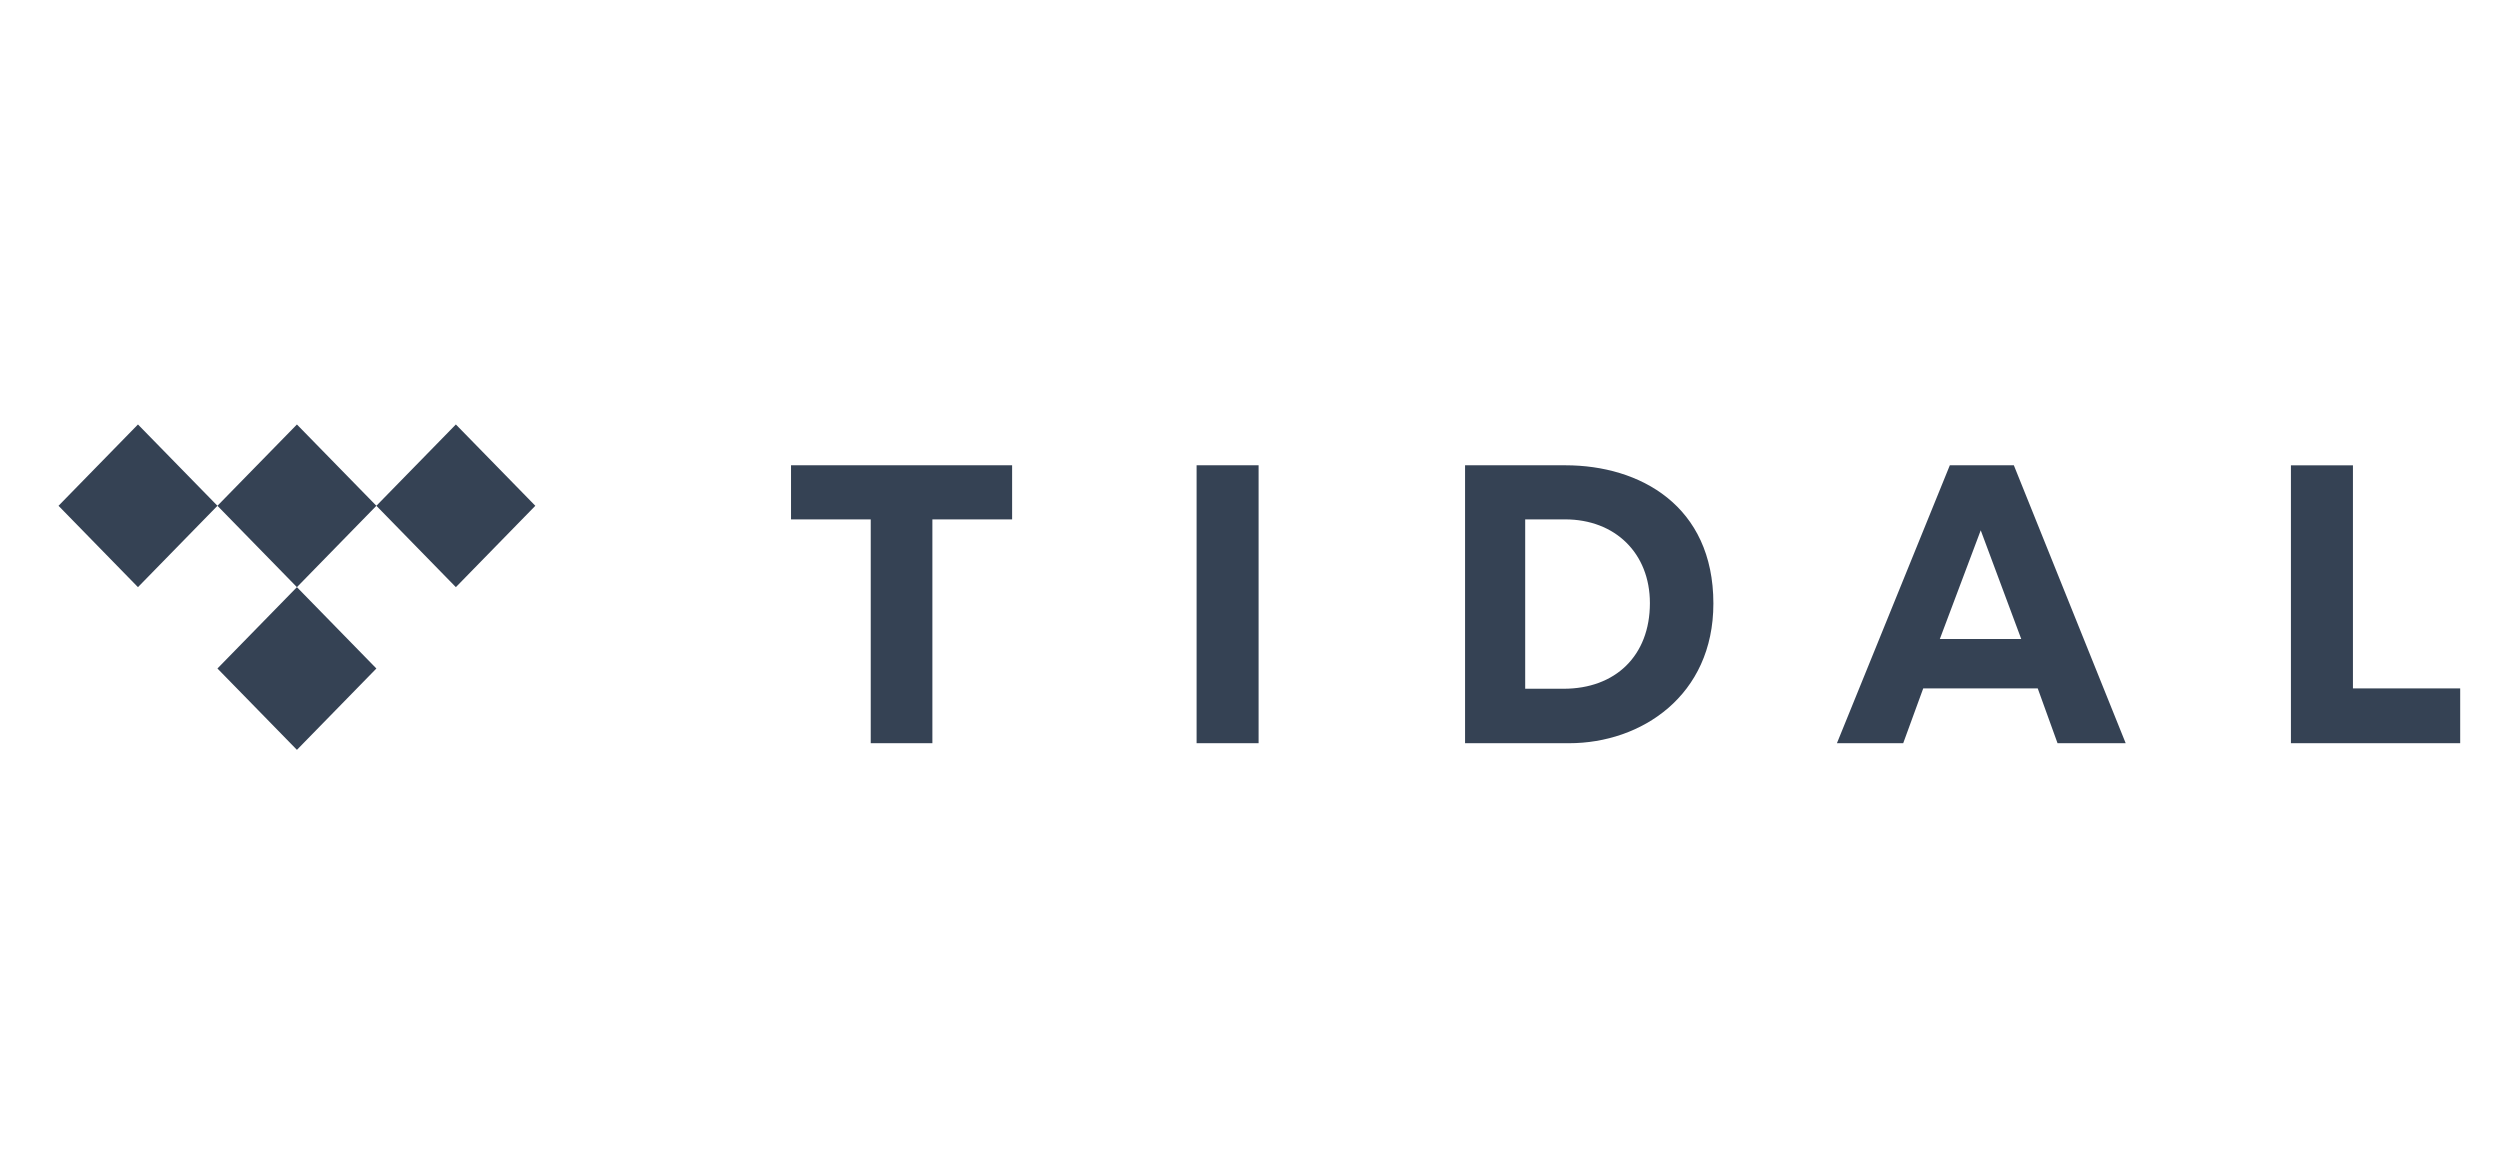
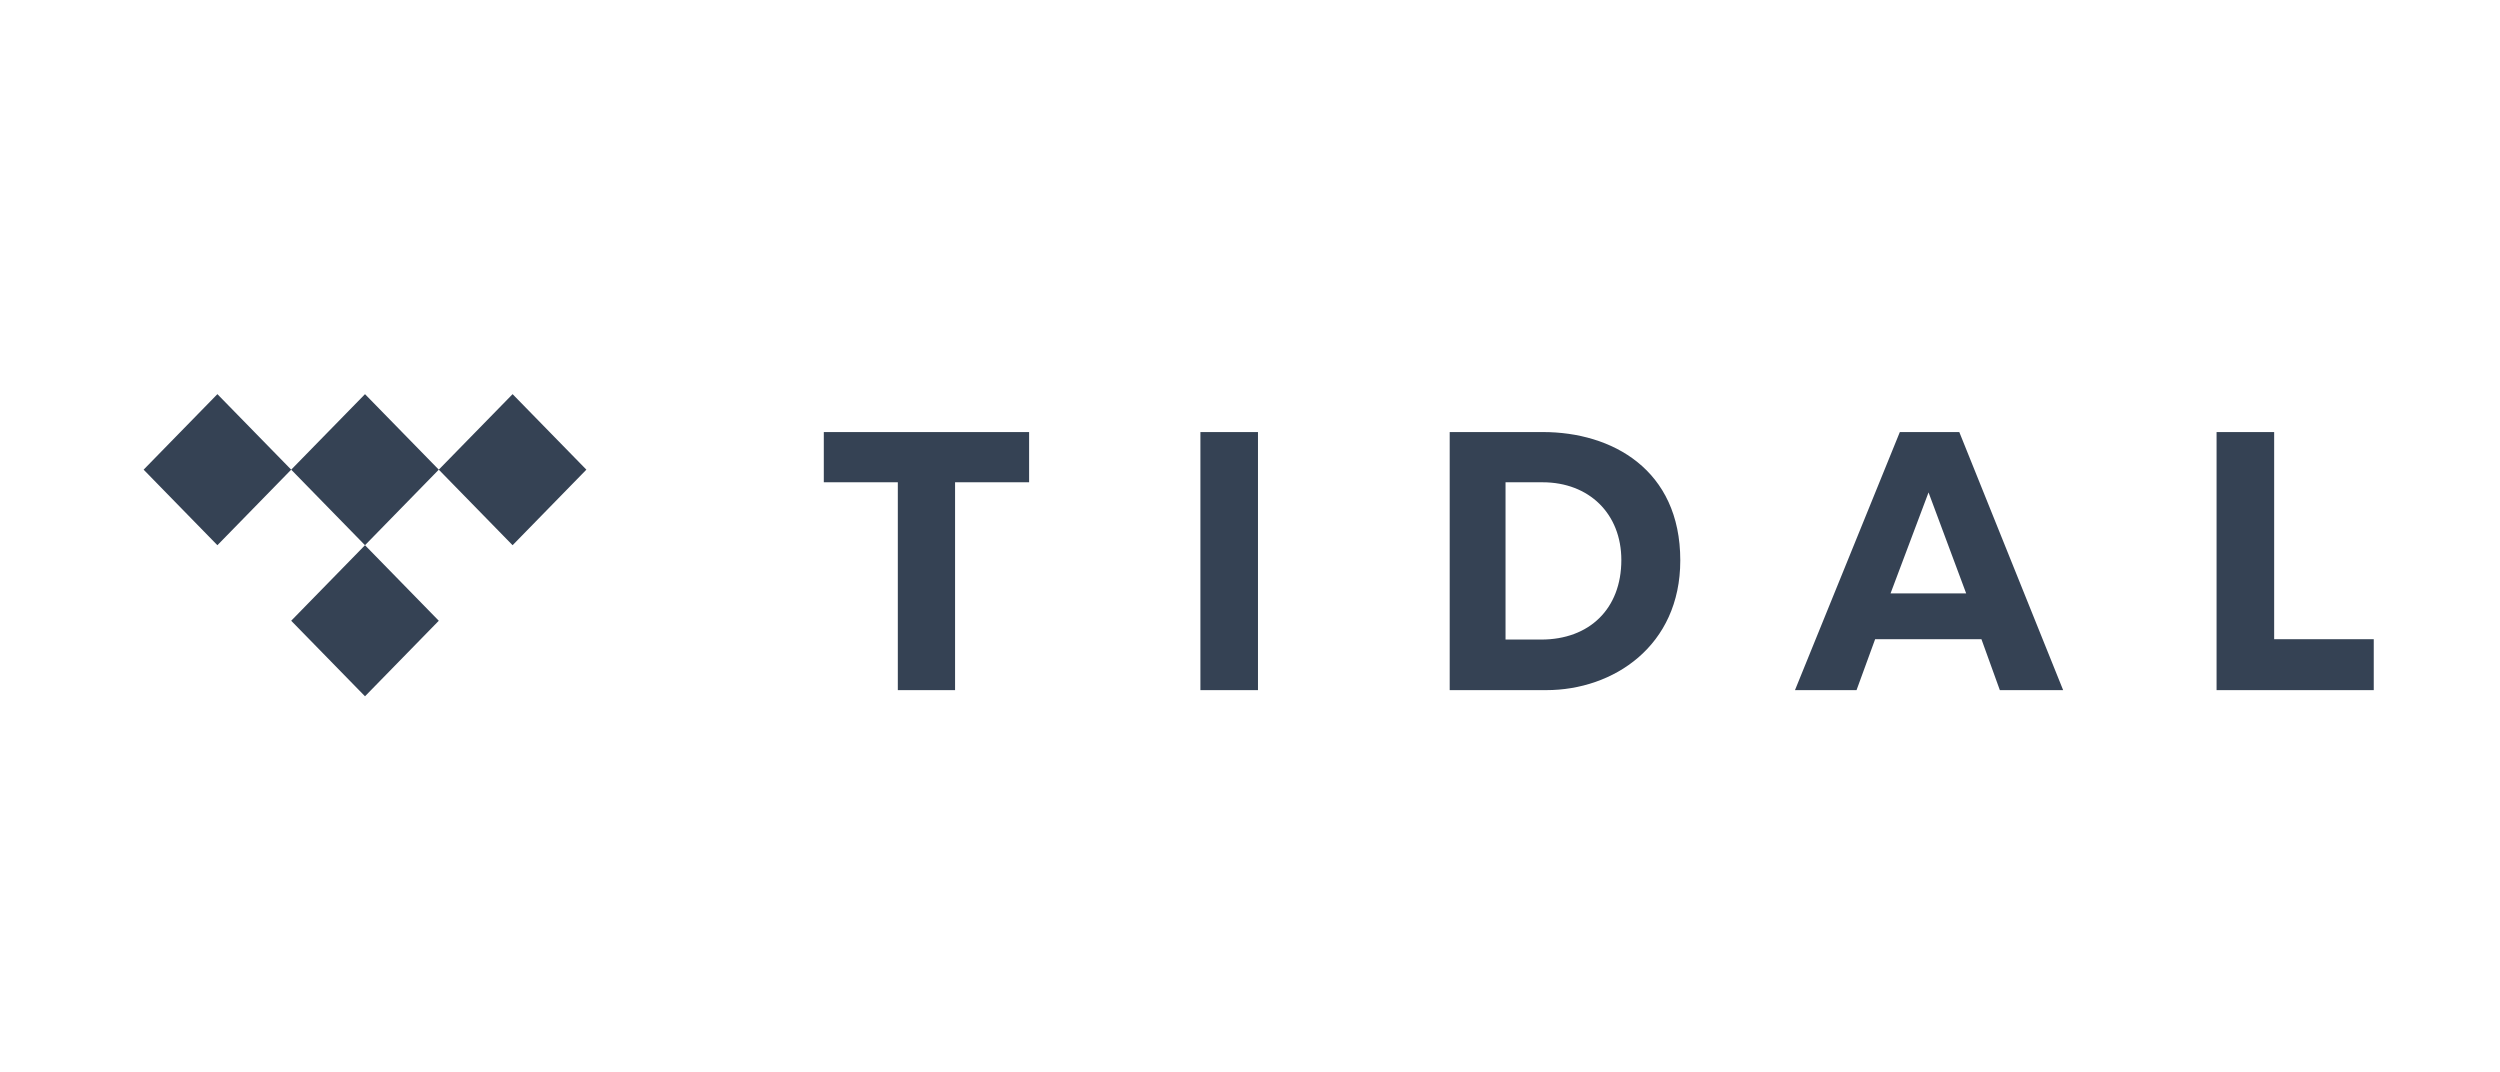
- <svg xmlns="http://www.w3.org/2000/svg" width="130" height="60" viewBox="0 0 130 60">
-   <path d="M48.484 38.647h-3.206V27.008h-4.145v-2.813H52.63v2.813h-4.146v11.639m13.739 0h3.224V24.195h-3.224zm60.13-2.851h5.577v2.852h-8.802V24.196h3.225v11.6m-46.17-11.601h5.223c3.854 0 7.69 2.09 7.69 7.188 0 4.804-3.76 7.264-7.5 7.264h-5.413V24.195zm3.128 11.62h2c2.69 0 4.484-1.718 4.484-4.452 0-2.598-1.813-4.355-4.408-4.355H79.31v8.806zm27.68 2.832h3.545l-5.816-14.452h-3.329L95.52 38.647h3.447l1.041-2.851h5.954l1.03 2.851zm-6.12-5.418l2.127-5.653 2.107 5.653h-4.234zm-81.299-6.928l-4.132 4.231-4.133-4.231 4.133-4.228 4.132 4.228m0 8.461l-4.132 4.23-4.133-4.23 4.133-4.23 4.132 4.23m-8.265-8.461l-4.133 4.231-4.131-4.231 4.131-4.229 4.133 4.229m16.53 0l-4.132 4.231-4.133-4.231 4.133-4.229 4.132 4.229" fill="#354254" fill-rule="evenodd" />
+ <svg xmlns="http://www.w3.org/2000/svg" width="140" height="60" viewBox="0 0 140 60">
+   <path d="M53.484 38.647h-3.206V27.008h-4.145v-2.813H57.63v2.813h-4.146v11.639m13.739 0h3.224V24.195h-3.224zm60.13-2.851h5.577v2.852h-8.802V24.196h3.225v11.6m-46.17-11.601h5.223c3.854 0 7.69 2.09 7.69 7.188 0 4.804-3.76 7.264-7.5 7.264h-5.413V24.195zm3.128 11.62h2c2.69 0 4.484-1.718 4.484-4.452 0-2.598-1.813-4.355-4.408-4.355H84.31v8.806zm27.68 2.832h3.545l-5.816-14.452h-3.329l-5.872 14.452h3.447l1.041-2.851h5.954l1.03 2.851zm-6.12-5.418l2.127-5.653 2.107 5.653h-4.234zm-81.299-6.928l-4.132 4.231-4.133-4.231 4.133-4.228 4.132 4.228m0 8.461l-4.132 4.23-4.133-4.23 4.133-4.23 4.132 4.23m-8.265-8.461l-4.133 4.231-4.131-4.231 4.131-4.229 4.133 4.229m16.53 0l-4.132 4.231-4.133-4.231 4.133-4.229 4.132 4.229" fill="#354254" fill-rule="evenodd" />
</svg>
